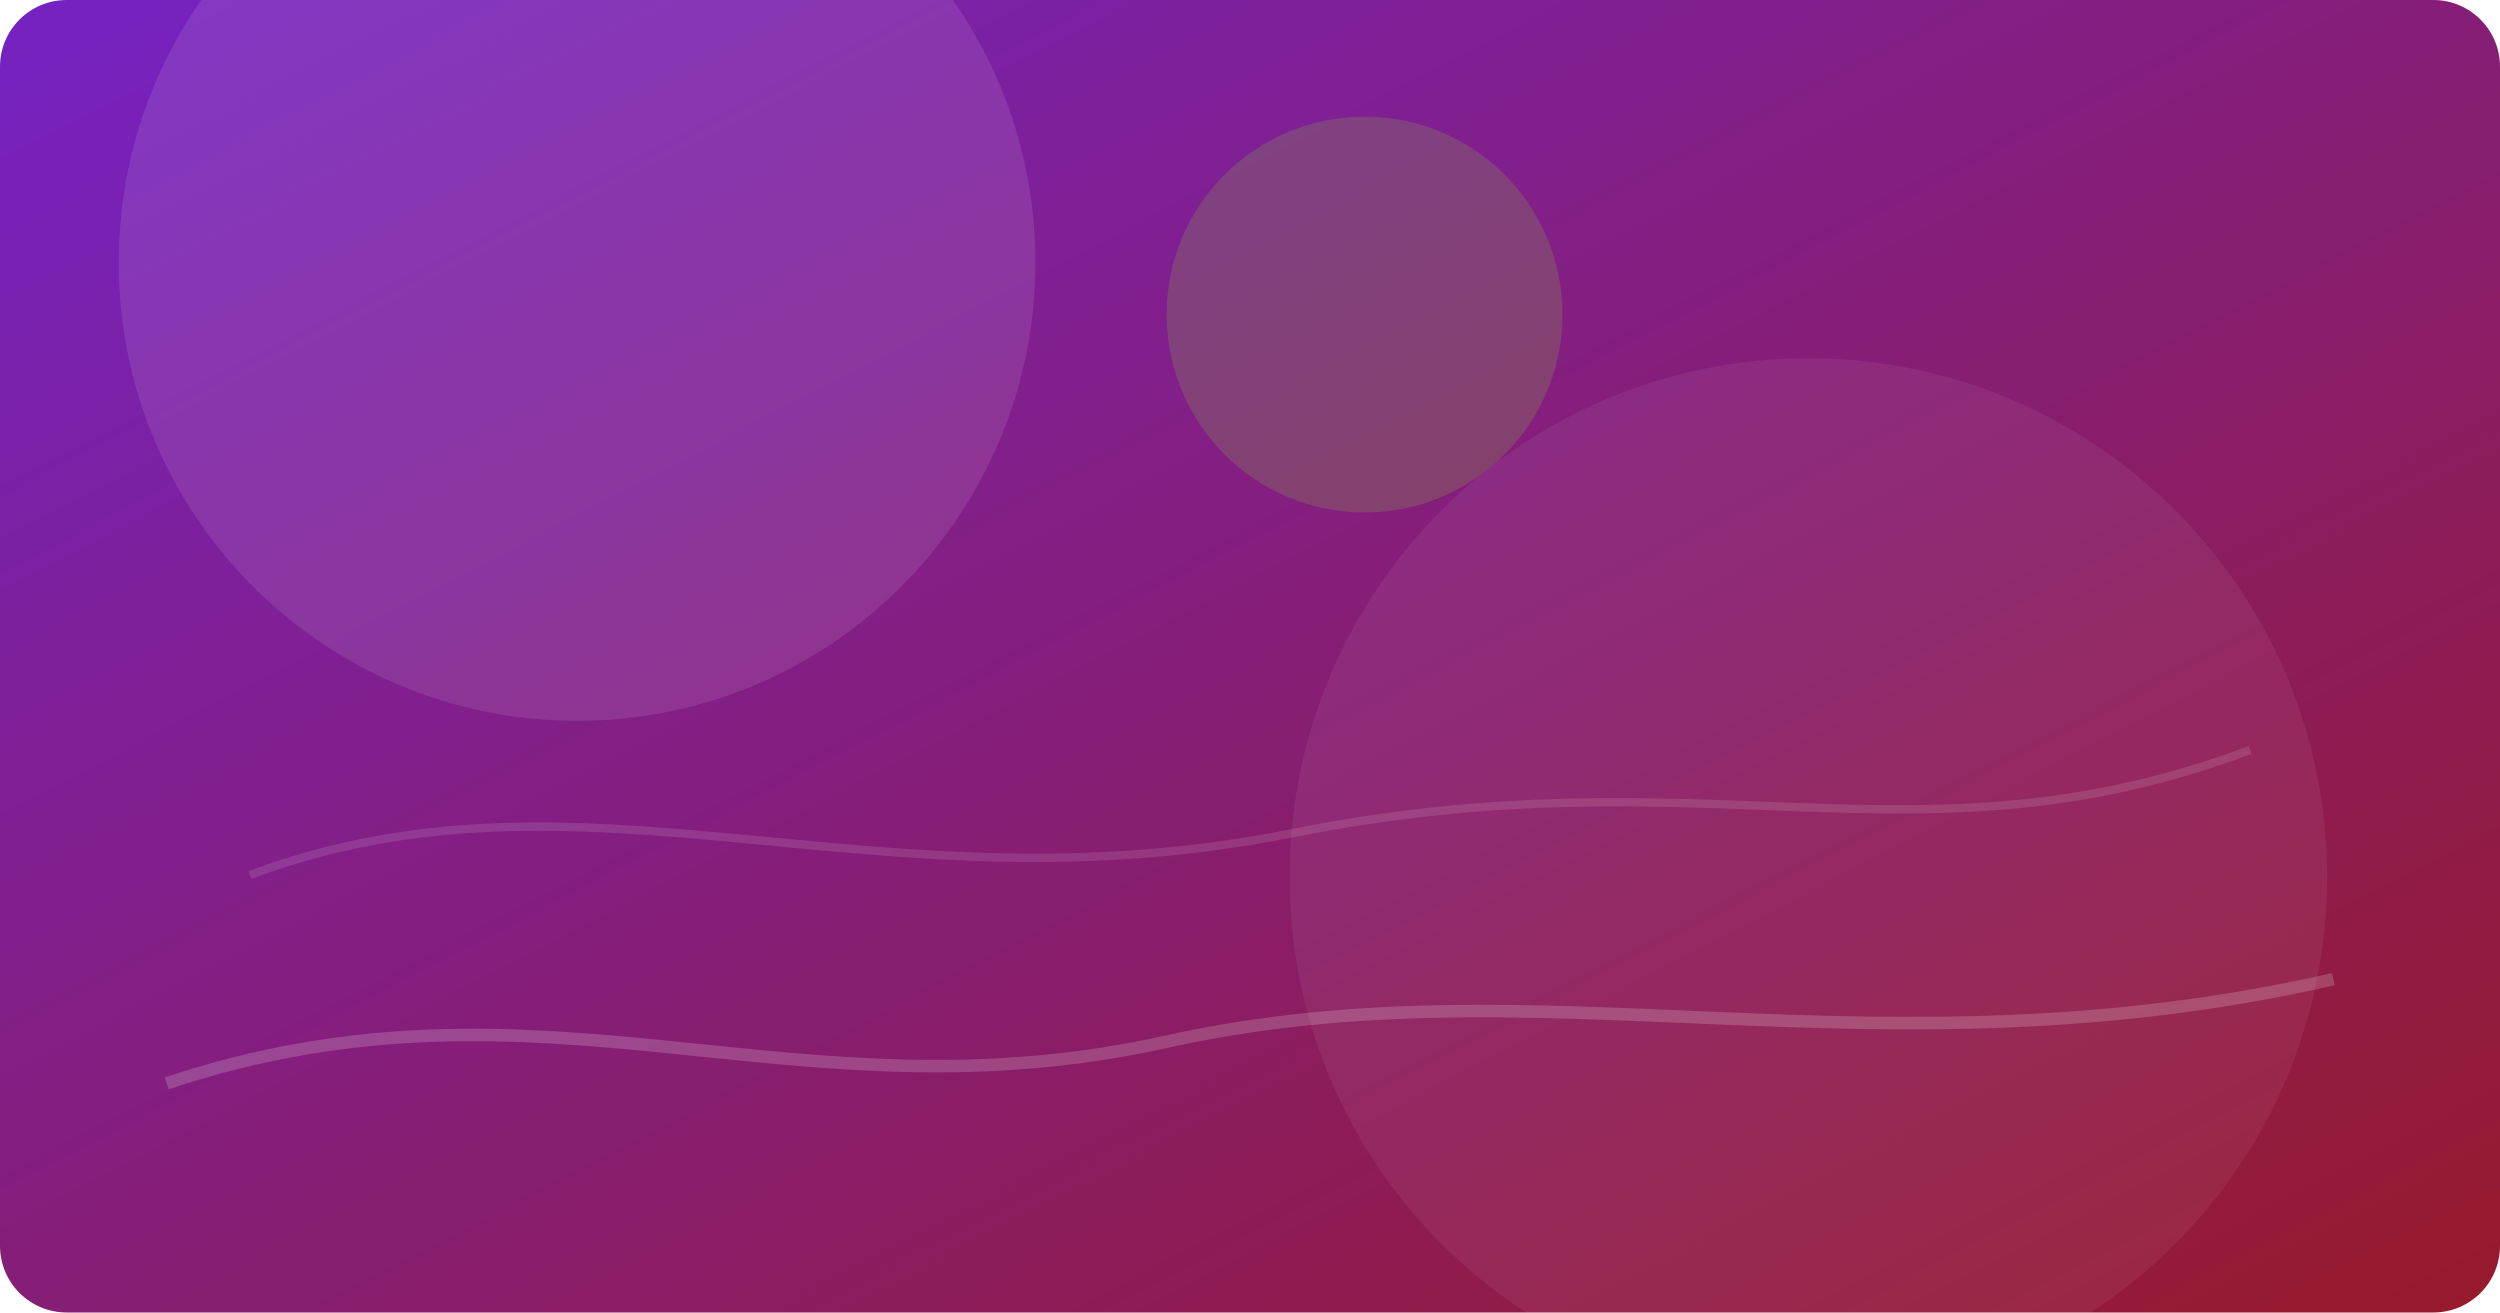
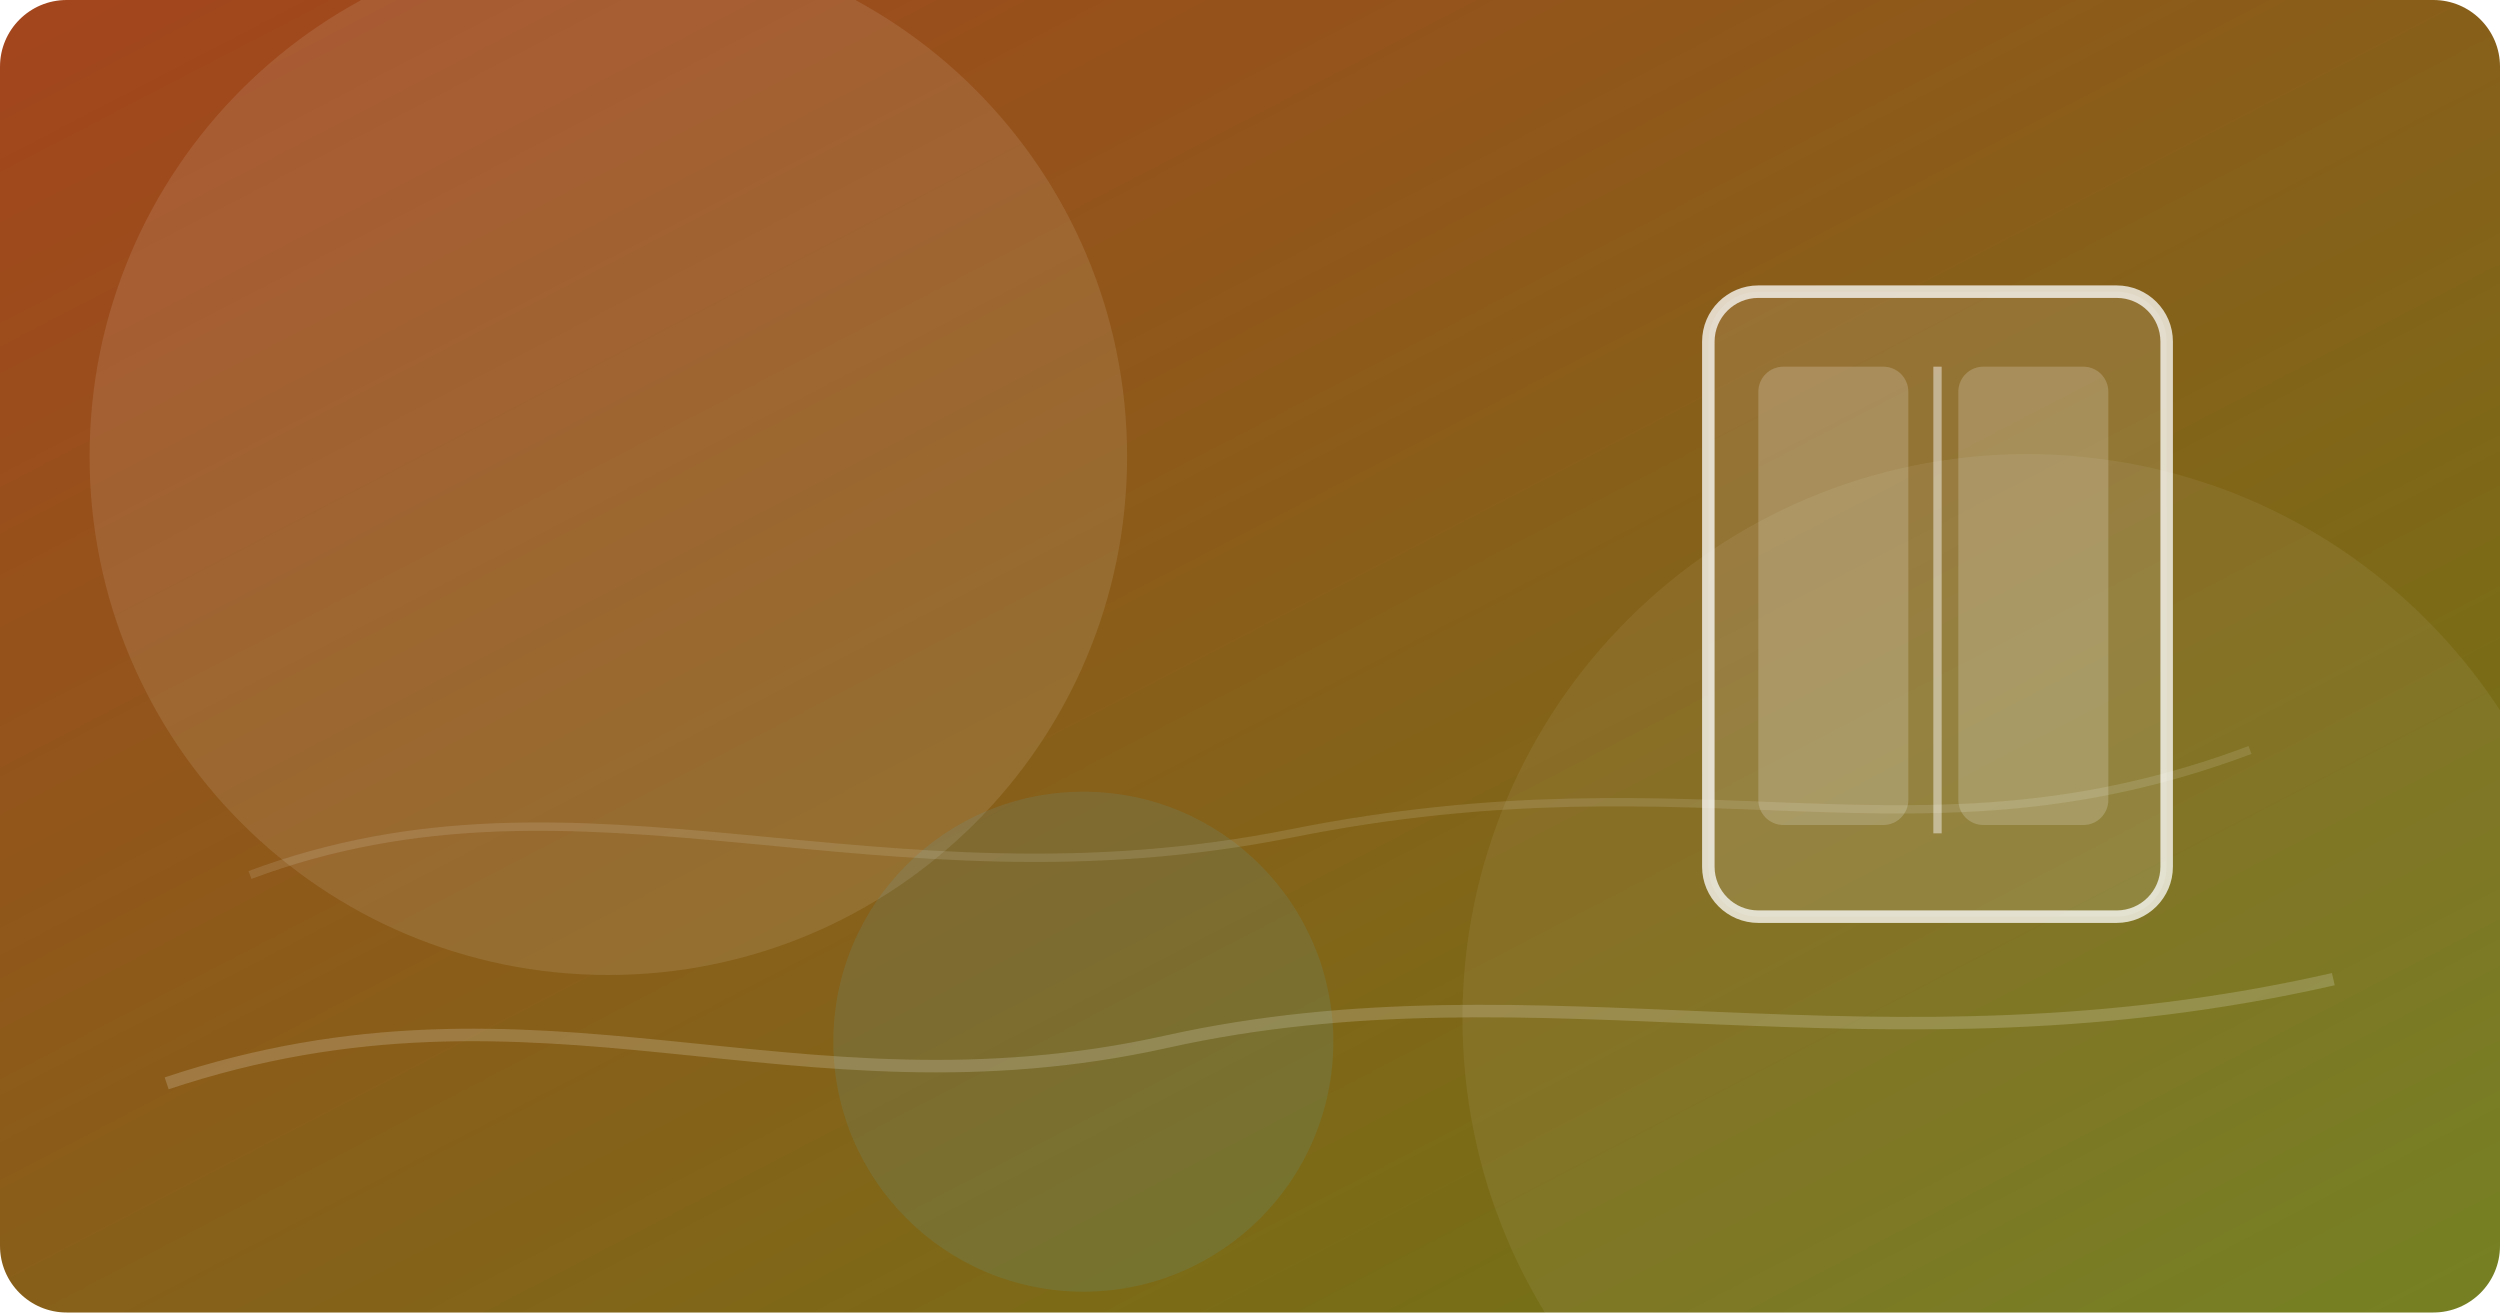
<svg xmlns="http://www.w3.org/2000/svg" width="1200" height="630" viewBox="0 0 1200 630" fill="none">
  <defs>
    <linearGradient id="bg" x1="0" y1="0" x2="1" y2="1">
-       <stop offset="0" stop-color="#7522c3" />
-       <stop offset="1" stop-color="#971a2b" />
+       <stop offset="0" stop-color="#a4451d" />
+       <stop offset="1" stop-color="#6c7915" />
    </linearGradient>
  </defs>
  <rect width="1200" height="630" rx="32" fill="url(#bg)" />
-   <circle cx="277" cy="126" r="220" fill="rgba(255,255,255,0.10)" />
-   <circle cx="868" cy="421" r="249" fill="rgba(255,255,255,0.06)" />
-   <circle cx="655" cy="151" r="95" fill="#89e236" fill-opacity="0.18" />
+   <circle cx="292" cy="219" r="249" fill="rgba(255,255,255,0.10)" />
+   <circle cx="973" cy="489" r="271" fill="rgba(255,255,255,0.06)" />
+   <circle cx="520" cy="500" r="120" fill="#51b5e0" fill-opacity="0.12" />
  <path d="M80 520 C 260 460, 380 540, 560 500 S 900 520, 1120 470" stroke="rgba(255,255,255,0.18)" stroke-width="6" fill="none" />
  <path d="M120 420 C 280 360, 420 440, 620 400 S 920 420, 1080 360" stroke="rgba(255,255,255,0.12)" stroke-width="4" fill="none" />
+   <g transform="translate(820 140)">
+     <rect x="0" y="0" width="220" height="300" rx="24" fill="rgba(255,255,255,0.12)" stroke="rgba(255,255,255,0.75)" stroke-width="6" />
+     <rect x="24" y="36" width="72" height="220" rx="12" fill="rgba(255,255,255,0.75)" opacity="0.25" />
+     <rect x="120" y="36" width="72" height="220" rx="12" fill="rgba(255,255,255,0.75)" opacity="0.25" />
+     <line x1="110" y1="36" x2="110" y2="260" stroke="rgba(255,255,255,0.75)" stroke-width="4" opacity="0.6" />
+   </g>
</svg>
